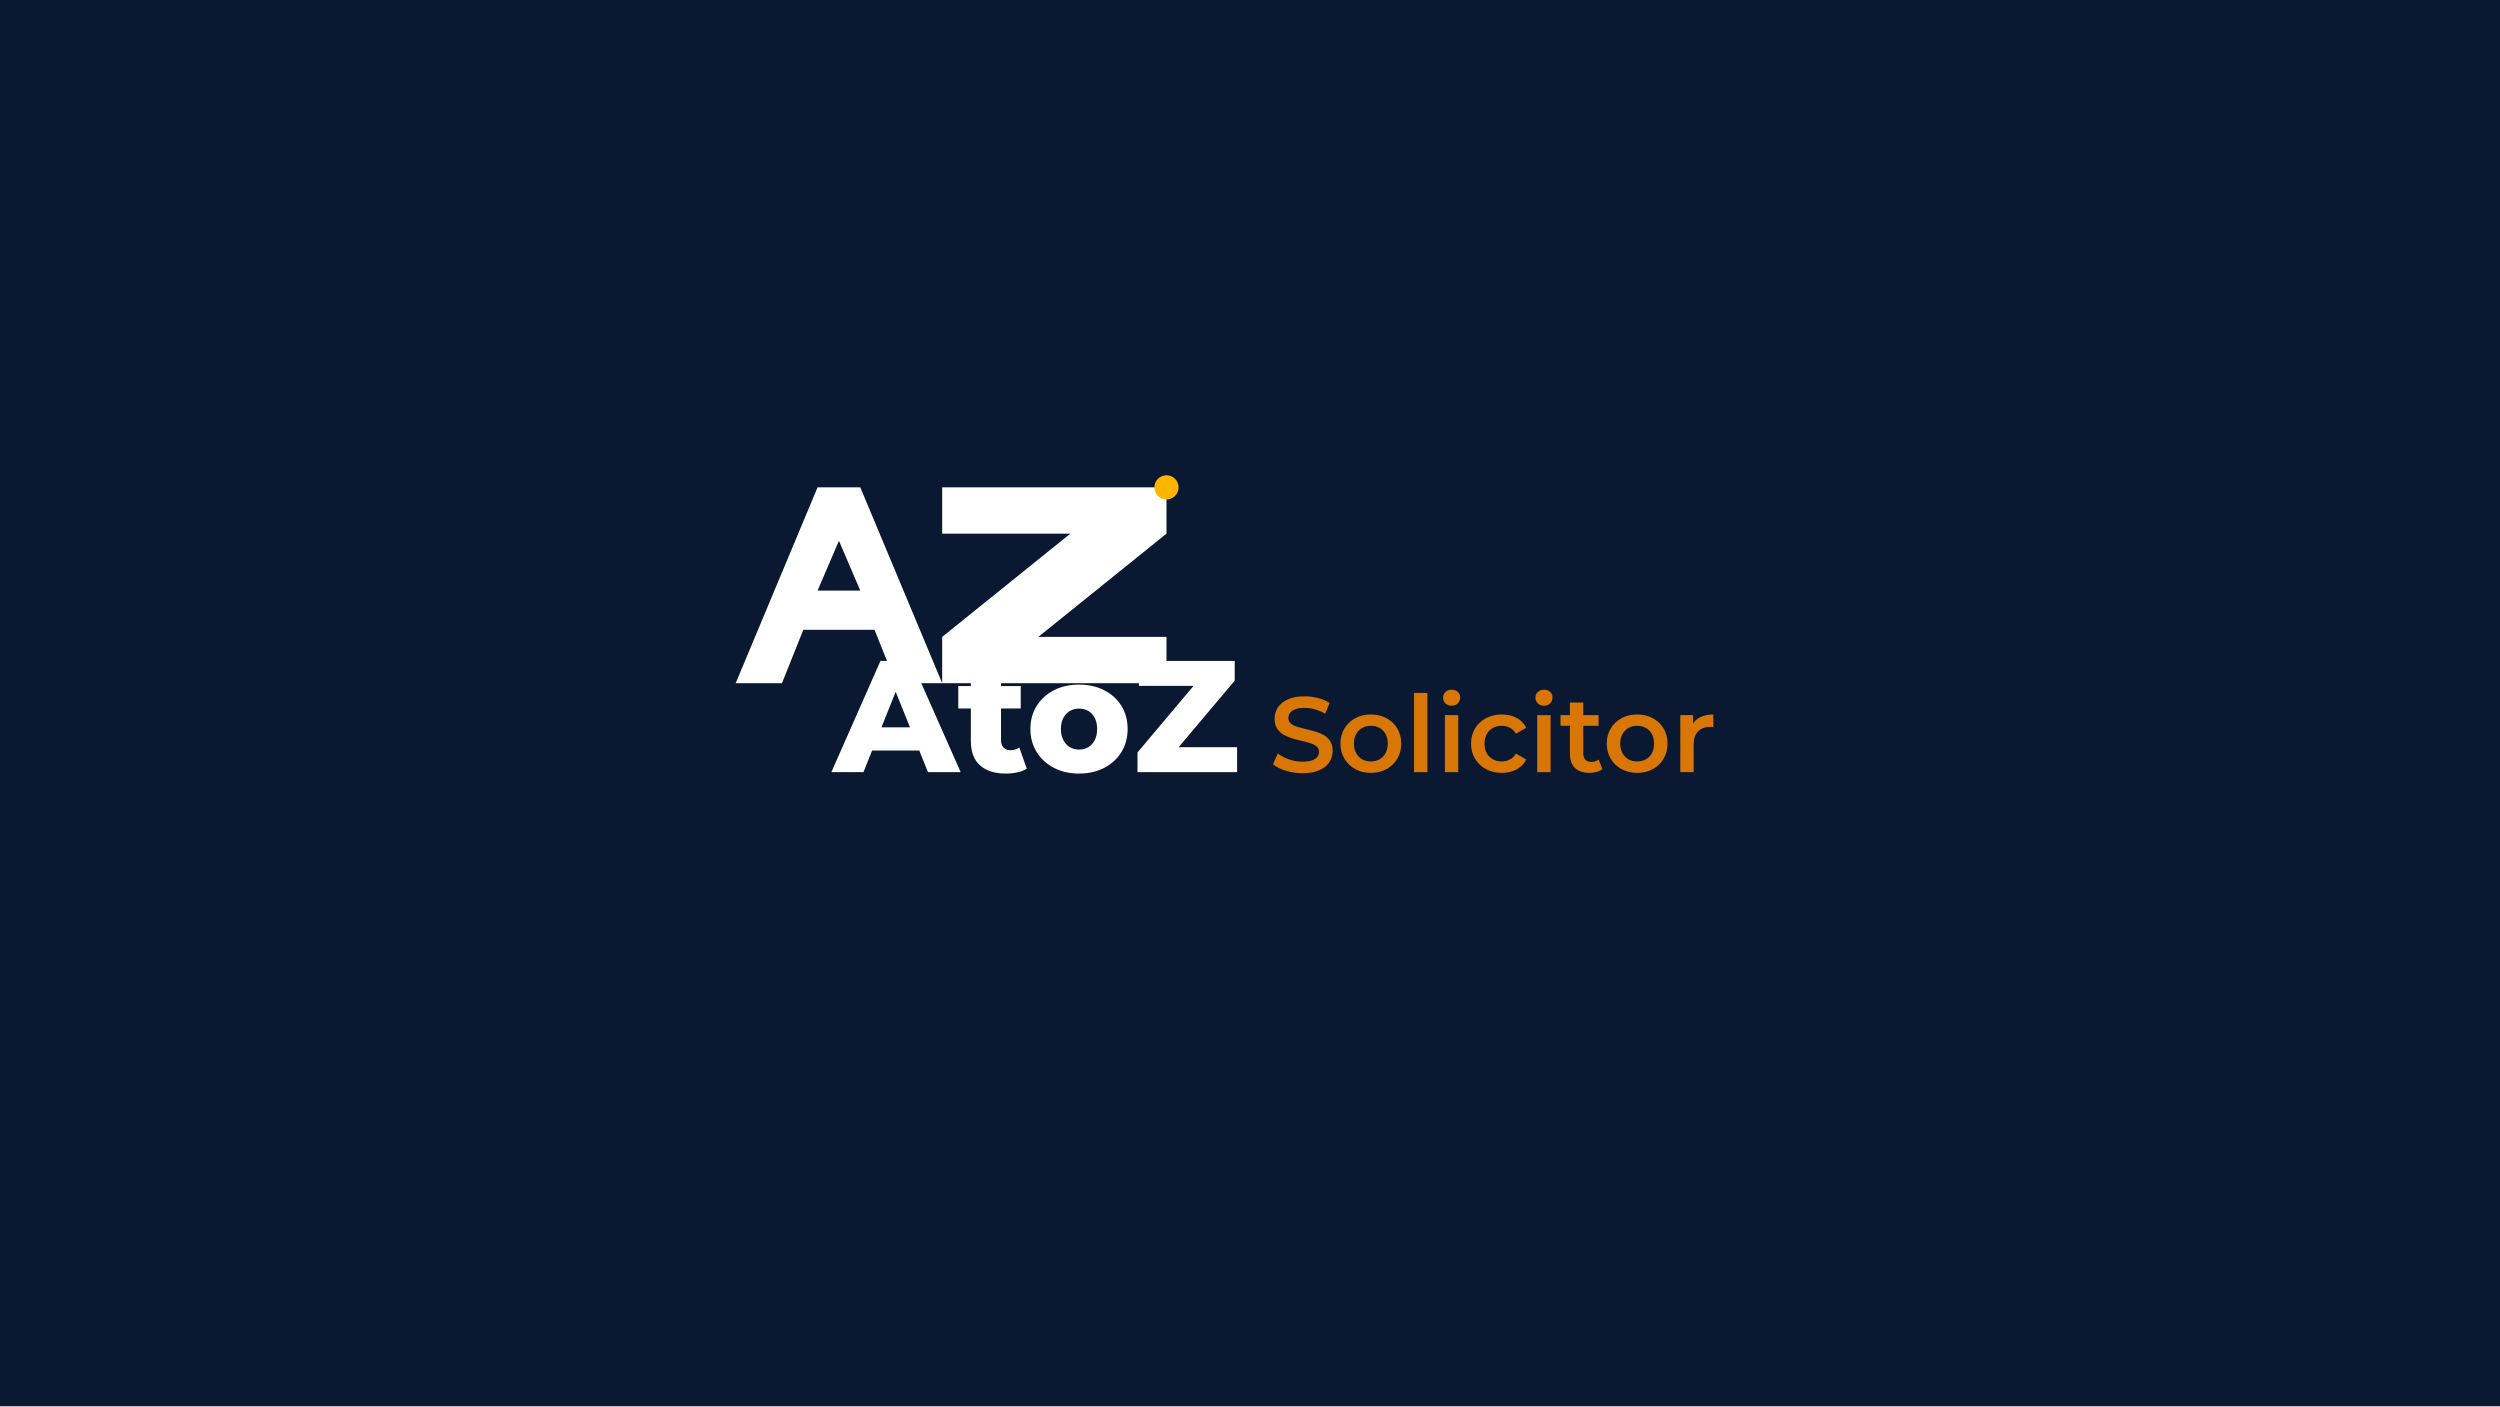
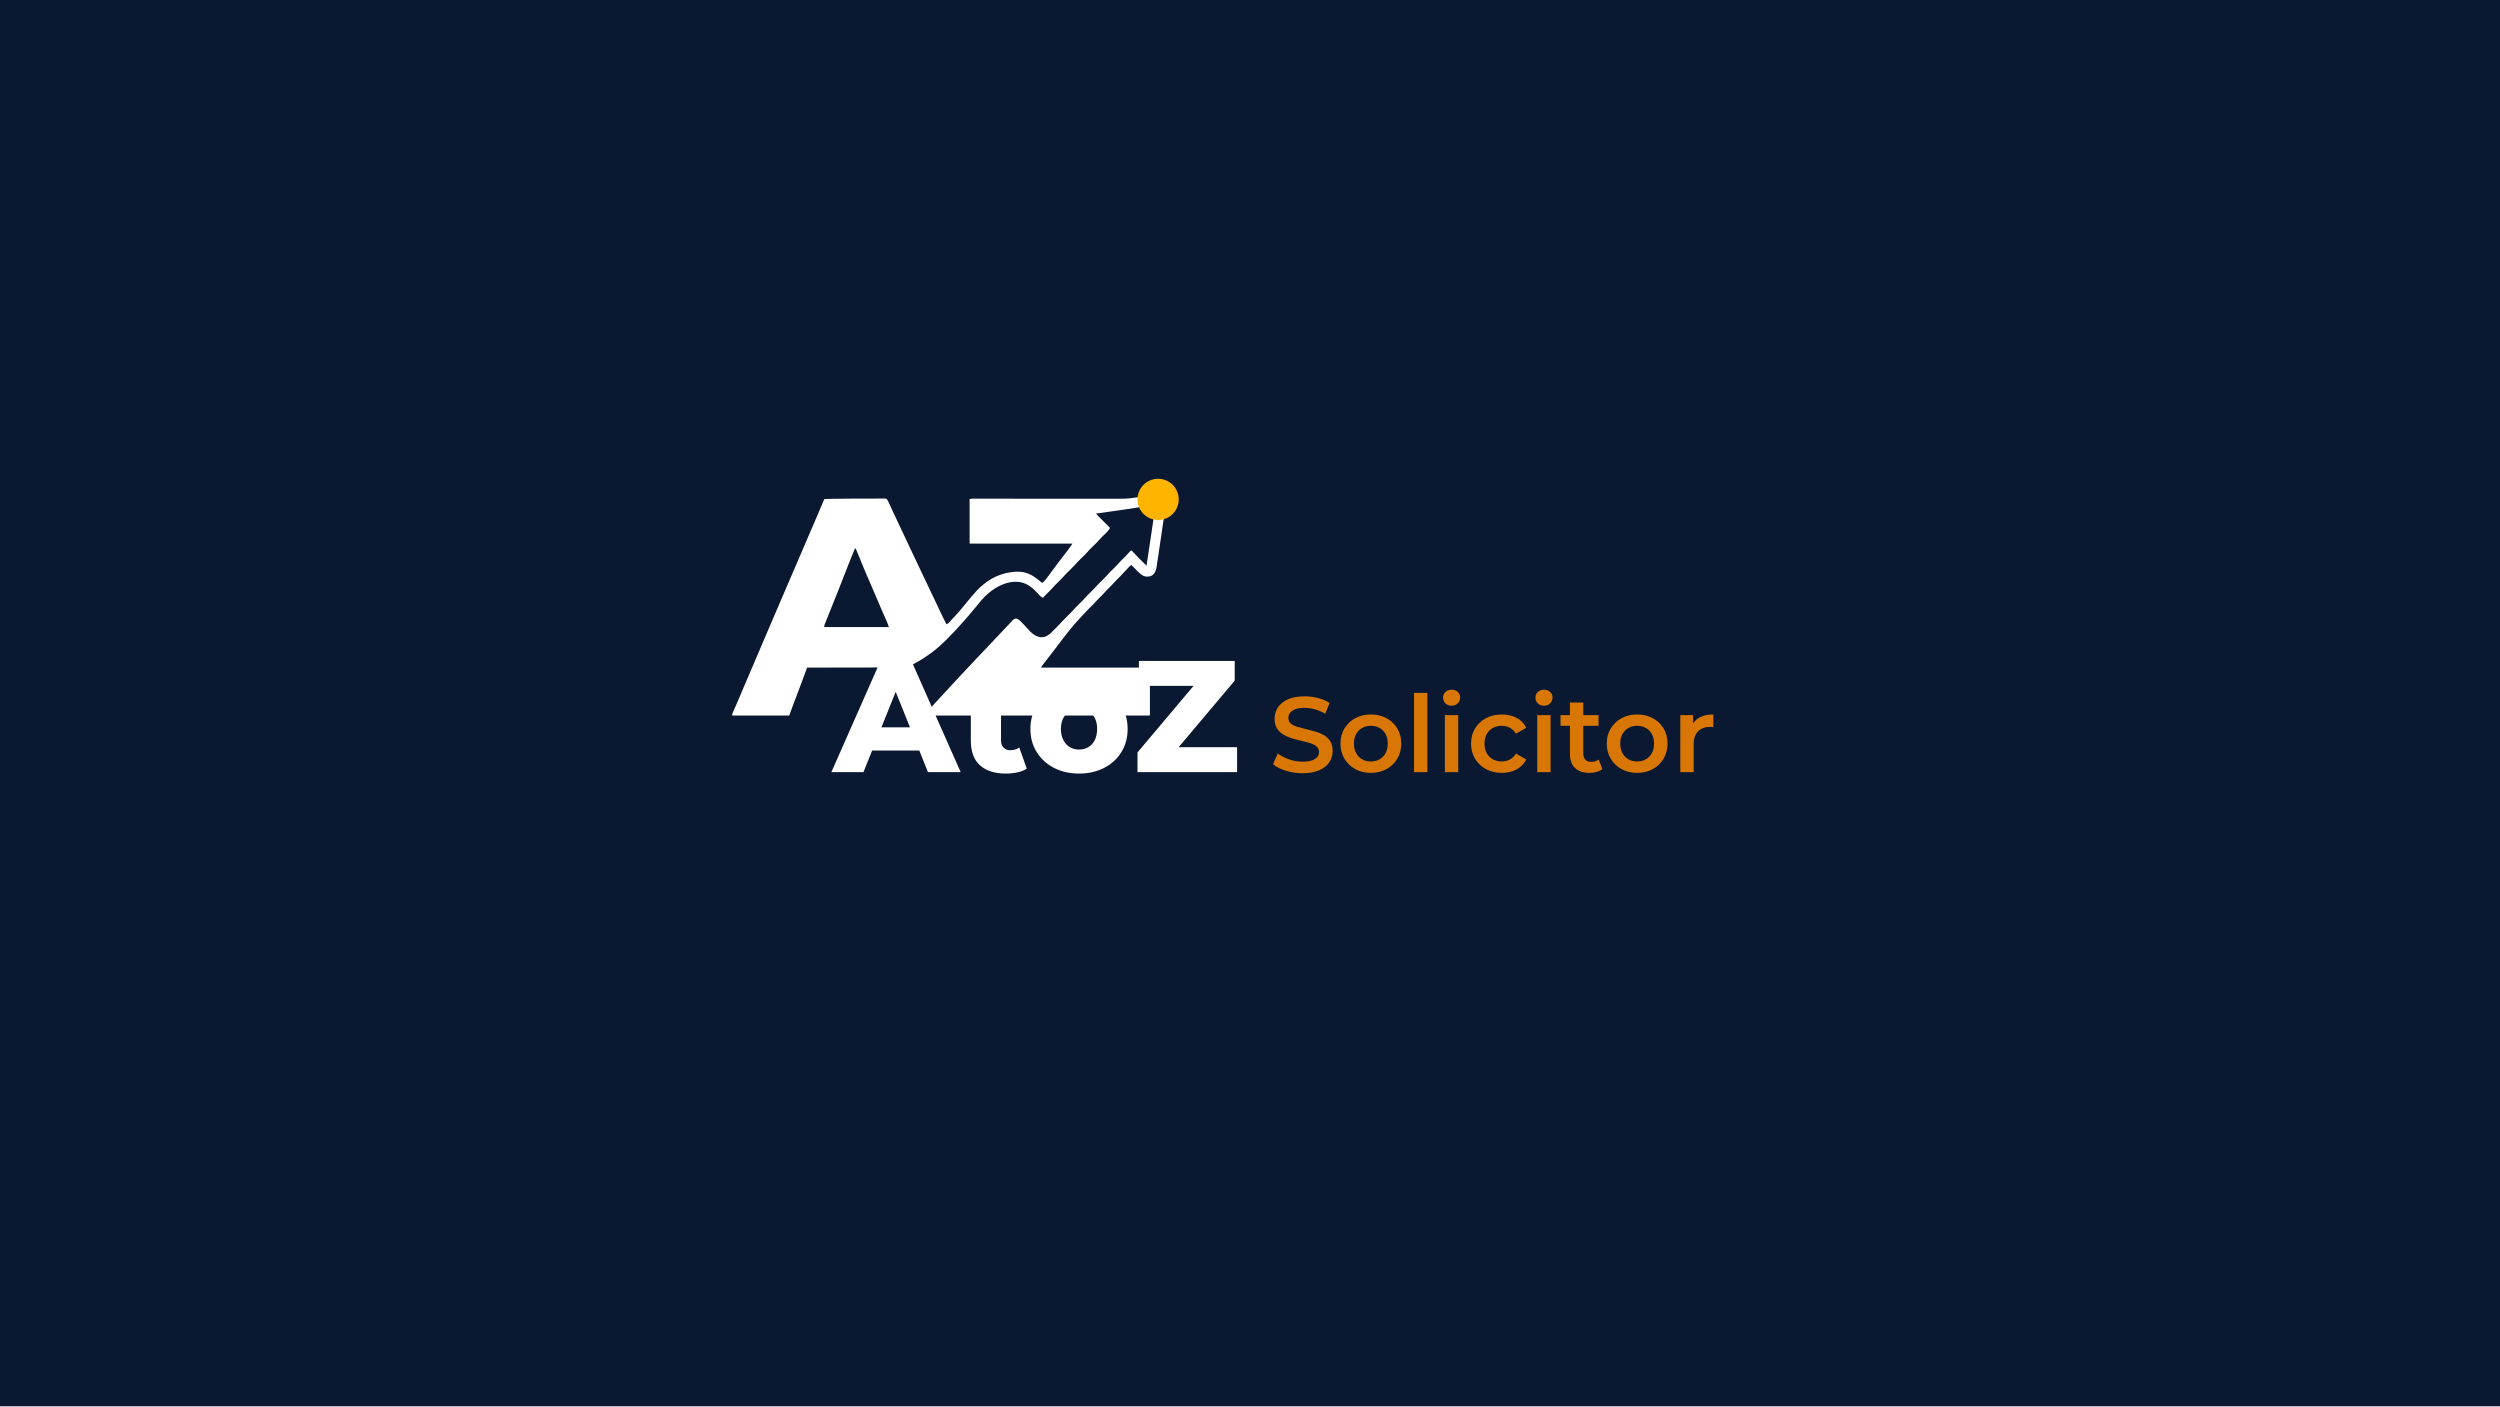
<svg xmlns="http://www.w3.org/2000/svg" width="1920" height="1080" viewBox="0 0 1920 1080" role="img" aria-label="AtoZ solicitor outro horizontal">
  <rect x="0" y="0" width="1920" height="1080" rx="0" fill="none" stroke="none" stroke-width="1" />
  <rect x="0" y="0" width="1920" height="1080" rx="0" fill="#0A1931" stroke="none" stroke-width="1" />
  <style>@keyframes leave{to{opacity:0;transform:translateY(-20px) scale(.97)}}.symbol,.word,.desc{animation:leave .62s cubic-bezier(.55,0,1,.45) both}@media(prefers-reduced-motion:reduce){*,*::before,*::after{animation-duration:.001ms!important;animation-delay:0ms!important;animation-iteration-count:1!important}}</style>
-   <g class="symbol" transform="translate(545.86 346.95) scale(0.273438)">
-     <path d="M70 650 L300 100 H420 L650 650 H520 L460 500 H260 L200 650 Z M300 390 L360 250 L420 390 Z M650 100 H1280 V230 L920 520 H1280 V650 H650 V520 L1010 230 H650 Z" transform="translate(0 0)" fill="#FFFFFF" fill-rule="evenodd" />
-     <circle class="gold-dot" cx="1280" cy="100" r="34" fill="#FFB400" />
+   <g class="symbol" transform="translate(556.80 361.14) scale(0.257353)">
+     <path d="M0 0 C5.583 5.734 9.249 13.546 9.337 21.631 C9.174 24.089 8.925 26.522 8.637 28.969 C8.538 29.885 8.44 30.8 8.339 31.744 C7.185 42.156 5.671 52.516 4.125 62.875 C3.791 65.14 3.457 67.404 3.124 69.669 C2.341 74.985 1.553 80.3 0.763 85.615 C-0.322 92.908 -1.402 100.201 -2.481 107.494 C-4.485 121.038 -6.492 134.582 -8.5 148.125 C-8.583 148.687 -8.583 148.687 -9.005 151.529 C-9.98 158.108 -10.957 164.687 -11.935 171.266 C-12.236 173.29 -12.536 175.313 -12.836 177.336 C-13.778 183.684 -14.728 190.03 -15.688 196.375 C-15.821 197.264 -15.955 198.152 -16.093 199.067 C-16.485 201.667 -16.884 204.266 -17.284 206.864 C-17.4 207.634 -17.515 208.404 -17.635 209.197 C-19.179 219.11 -21.79 227.702 -29.688 234.375 C-36.396 239.009 -43.761 239.34 -51.688 238.375 C-63.888 235.049 -72.628 224.695 -81.188 216 C-82.307 214.871 -83.427 213.742 -84.547 212.613 C-87.266 209.872 -89.978 207.126 -92.688 204.375 C-96.887 206.273 -99.483 209.165 -102.5 212.562 C-103.572 213.748 -104.645 214.933 -105.719 216.117 C-106.232 216.684 -106.745 217.251 -107.273 217.835 C-108.963 219.675 -110.713 221.442 -112.5 223.188 C-114.724 225.361 -116.779 227.612 -118.793 229.98 C-123.784 235.718 -129.243 240.977 -134.66 246.309 C-138.27 249.884 -141.819 253.452 -145.125 257.312 C-150.368 263.421 -156.221 268.95 -161.949 274.598 C-166.449 279.058 -170.784 283.558 -174.904 288.369 C-179.241 293.247 -184.01 297.732 -188.66 302.309 C-192.249 305.863 -195.78 309.408 -199.062 313.25 C-204.254 319.298 -210.047 324.79 -215.717 330.384 C-221.078 335.679 -226.353 340.983 -231.252 346.717 C-233.126 348.881 -235.133 350.882 -237.188 352.875 C-240.494 356.142 -243.595 359.495 -246.617 363.023 C-248.814 365.519 -251.076 367.942 -253.352 370.366 C-258.523 375.874 -263.523 381.44 -268.25 387.34 C-270.733 390.432 -273.258 393.485 -275.791 396.537 C-281.754 403.732 -287.585 410.997 -293.227 418.449 C-294.958 420.732 -296.698 423.009 -298.438 425.285 C-304.662 433.434 -310.867 441.595 -317 449.812 C-321.011 455.183 -325.101 460.481 -329.263 465.736 C-334.178 471.959 -338.961 478.281 -343.753 484.598 C-348.234 490.495 -352.764 496.348 -357.414 502.113 C-359.578 504.825 -361.117 507.235 -362.688 510.375 C-255.438 510.375 -148.188 510.375 -37.688 510.375 C-37.688 557.235 -37.688 604.095 -37.688 652.375 C-38.688 653.375 -38.688 653.375 -40.583 653.5 C-41.422 653.5 -42.262 653.499 -43.127 653.499 C-44.094 653.501 -45.061 653.504 -46.057 653.506 C-47.134 653.503 -48.211 653.501 -49.321 653.498 C-49.89 653.499 -49.89 653.499 -52.768 653.502 C-55.953 653.504 -59.138 653.501 -62.324 653.497 C-65.779 653.494 -69.233 653.496 -72.688 653.498 C-78.752 653.5 -84.816 653.498 -90.88 653.494 C-99.898 653.488 -108.915 653.488 -117.932 653.489 C-133.098 653.49 -148.264 653.487 -163.43 653.481 C-178.454 653.475 -193.477 653.471 -208.501 653.47 C-209.434 653.47 -210.367 653.47 -211.328 653.47 C-216.066 653.469 -220.803 653.469 -225.541 653.469 C-259.127 653.467 -292.713 653.46 -326.3 653.45 C-358.935 653.441 -391.57 653.434 -424.206 653.43 C-425.211 653.43 -426.217 653.43 -427.252 653.43 C-437.348 653.428 -447.444 653.427 -457.54 653.426 C-478.108 653.423 -498.677 653.42 -519.245 653.417 C-519.717 653.417 -519.717 653.417 -522.111 653.417 C-585.303 653.408 -648.495 653.392 -711.688 653.375 C-710.295 650.487 -708.922 648.336 -706.703 646.012 C-706.104 645.379 -705.506 644.747 -704.889 644.096 C-704.245 643.425 -703.601 642.754 -702.938 642.062 C-701.578 640.629 -700.219 639.195 -698.859 637.762 C-698.167 637.034 -697.474 636.306 -696.76 635.556 C-693.551 632.179 -690.368 628.779 -687.188 625.375 C-686.637 624.789 -686.087 624.204 -685.521 623.6 C-682.702 620.587 -679.941 617.537 -677.234 614.422 C-673.732 610.396 -670.103 606.502 -666.438 602.625 C-660.13 595.925 -653.888 589.173 -647.688 582.375 C-638.82 572.664 -629.86 563.042 -620.876 553.438 C-619.084 551.522 -617.292 549.605 -615.5 547.688 C-614.92 547.067 -614.34 546.447 -613.743 545.807 C-610.052 541.853 -606.393 537.873 -602.75 533.875 C-599.352 530.153 -595.89 526.54 -592.293 523.012 C-590.531 521.216 -588.891 519.344 -587.25 517.438 C-584.831 514.629 -582.329 511.975 -579.688 509.375 C-577.149 506.876 -574.746 504.337 -572.438 501.625 C-569.352 498.03 -566.056 494.702 -562.688 491.375 C-558.789 487.524 -555.079 483.611 -551.527 479.434 C-548.731 476.304 -545.723 473.39 -542.736 470.443 C-539.487 467.221 -536.463 463.882 -533.496 460.402 C-530.512 457.058 -527.281 453.962 -524.094 450.812 C-522.033 448.725 -520.092 446.603 -518.188 444.375 C-514.704 440.3 -510.909 436.582 -507.098 432.816 C-504.419 430.103 -501.941 427.267 -499.465 424.371 C-496.737 421.307 -493.791 418.47 -490.871 415.59 C-488.908 413.598 -487.067 411.562 -485.25 409.438 C-482.531 406.265 -479.66 403.312 -476.688 400.375 C-473.756 397.479 -470.923 394.573 -468.25 391.438 C-464.948 387.573 -461.367 384.018 -457.746 380.457 C-454.979 377.721 -452.377 374.916 -449.875 371.938 C-446.196 367.682 -442.995 364.802 -437.312 363.75 C-429.219 365.145 -423.182 372.59 -417.625 378.25 C-416.957 378.919 -416.288 379.588 -415.6 380.277 C-411.705 384.206 -408.005 388.254 -404.387 392.438 C-393.464 404.89 -380.94 417.558 -363.715 419.754 C-351.617 420.238 -342.621 415.635 -333.828 407.696 C-331.984 405.917 -330.172 404.111 -328.371 402.289 C-327.711 401.628 -327.051 400.968 -326.371 400.287 C-324.986 398.9 -323.604 397.51 -322.224 396.117 C-320.132 394.007 -318.033 391.905 -315.932 389.805 C-314.578 388.446 -313.224 387.086 -311.871 385.727 C-311.254 385.109 -310.637 384.491 -310.002 383.854 C-306.943 380.763 -303.994 377.618 -301.149 374.33 C-297.956 370.64 -294.6 367.173 -291.125 363.75 C-290.53 363.159 -289.935 362.568 -289.322 361.958 C-286.817 359.469 -284.305 356.986 -281.794 354.502 C-269.779 342.606 -269.779 342.606 -266.188 338.375 C-260.203 331.325 -253.363 325 -246.794 318.502 C-234.72 306.547 -234.72 306.547 -229.566 300.477 C-224.315 294.603 -218.541 289.184 -212.939 283.647 C-201.842 272.668 -201.842 272.668 -198.219 268.406 C-192.388 261.556 -185.759 255.395 -179.367 249.075 C-167.722 237.549 -167.722 237.549 -162.521 231.432 C-157.652 225.971 -152.291 220.932 -147.085 215.793 C-141.701 210.472 -136.398 205.154 -131.48 199.391 C-126.737 194.059 -121.505 189.16 -116.426 184.152 C-111.826 179.592 -107.371 174.993 -103.158 170.072 C-101.282 167.907 -99.293 165.882 -97.25 163.875 C-96.571 163.205 -95.891 162.534 -95.191 161.844 C-94.695 161.359 -94.199 160.874 -93.688 160.375 C-90.554 162.654 -87.991 165.093 -85.496 168.031 C-81.775 172.328 -77.844 176.364 -73.82 180.375 C-73.46 180.736 -73.46 180.736 -71.638 182.56 C-70.132 184.067 -68.624 185.573 -67.115 187.078 C-64.794 189.393 -62.479 191.714 -60.164 194.035 C-58.696 195.503 -57.227 196.97 -55.758 198.438 C-55.063 199.134 -54.368 199.831 -53.653 200.549 C-53.015 201.184 -52.377 201.819 -51.719 202.473 C-51.438 202.754 -51.438 202.754 -50.013 204.176 C-48.688 205.375 -48.688 205.375 -47.688 205.375 C-42.385 171.844 -37.398 138.27 -32.501 104.678 C-31.366 96.89 -30.227 89.103 -29.089 81.316 C-28.205 75.269 -27.322 69.221 -26.44 63.173 C-24.552 50.236 -22.639 37.303 -20.688 24.375 C-21.346 24.479 -22.005 24.584 -22.683 24.692 C-63.209 31.114 -103.779 37.197 -144.391 43.051 C-147.946 43.564 -151.501 44.077 -155.055 44.591 C-160.693 45.405 -166.331 46.216 -171.97 47.025 C-174.071 47.327 -176.171 47.629 -178.272 47.932 C-181.157 48.348 -184.042 48.761 -186.927 49.173 C-187.777 49.296 -188.627 49.419 -189.503 49.545 C-192.591 49.984 -195.564 50.375 -198.688 50.375 C-193.807 56.104 -188.687 61.511 -183.348 66.812 C-182.581 67.578 -181.814 68.344 -181.024 69.132 C-178.601 71.549 -176.176 73.962 -173.75 76.375 C-172.095 78.025 -170.441 79.674 -168.787 81.324 C-164.757 85.344 -160.723 89.361 -156.688 93.375 C-161.472 103.314 -171.363 111.137 -179.127 118.778 C-182.509 122.121 -185.818 125.462 -188.898 129.086 C-194.845 136.003 -201.527 142.267 -208.008 148.675 C-219.565 160.114 -219.565 160.114 -223.094 164.281 C-229.458 171.769 -236.749 178.486 -243.727 185.394 C-256.718 198.266 -256.718 198.266 -261.781 204.246 C-267.405 210.526 -273.59 216.322 -279.581 222.248 C-291.714 234.262 -291.714 234.262 -296.871 240.336 C-301.732 245.793 -307.09 250.824 -312.29 255.957 C-322.471 266.019 -322.471 266.019 -326.035 270.219 C-331.657 276.808 -337.985 282.775 -344.125 288.875 C-345.442 290.187 -346.759 291.5 -348.076 292.812 C-351.277 296.003 -354.482 299.19 -357.688 302.375 C-362.622 298.861 -366.925 295.33 -370.938 290.75 C-371.881 289.697 -372.826 288.647 -373.773 287.598 C-374.253 287.065 -374.732 286.533 -375.226 285.985 C-390.73 268.911 -408.842 255.768 -432.688 254.375 C-433.385 254.322 -434.082 254.269 -434.801 254.215 C-460.601 253.19 -487.218 264.364 -507.688 279.375 C-508.178 279.724 -508.178 279.724 -510.66 281.488 C-525.243 292.082 -537.024 304.73 -548.334 318.708 C-551.062 322.068 -553.813 325.409 -556.562 328.75 C-557.163 329.48 -557.764 330.21 -558.382 330.962 C-562.5 335.956 -566.658 340.913 -570.855 345.841 C-573.683 349.167 -576.448 352.538 -579.188 355.938 C-583.314 361.011 -587.689 365.812 -592.133 370.605 C-594.189 372.834 -596.204 375.083 -598.188 377.375 C-601.554 381.257 -605.025 385.039 -608.507 388.817 C-611.374 391.931 -614.198 395.077 -617 398.25 C-621.441 403.215 -626.148 407.894 -630.904 412.554 C-633.275 414.891 -635.49 417.109 -637.477 419.789 C-637.876 420.312 -638.276 420.836 -638.688 421.375 C-639.347 421.375 -640.008 421.375 -640.688 421.375 C-640.944 421.969 -641.201 422.564 -641.465 423.176 C-642.805 425.586 -644.125 426.824 -646.25 428.562 C-649.382 431.208 -652.313 433.951 -655.188 436.875 C-659.195 440.923 -663.347 444.69 -667.688 448.375 C-668.656 449.209 -669.624 450.043 -670.621 450.902 C-683.663 462.098 -697.24 472.075 -711.688 481.375 C-712.044 481.605 -712.044 481.605 -713.847 482.77 C-723.153 488.736 -732.731 494.141 -742.5 499.312 C-743.513 499.856 -744.527 500.4 -745.571 500.961 C-756.946 506.878 -767.531 509.984 -780.374 509.894 C-781.582 509.901 -782.789 509.909 -784.034 509.917 C-787.345 509.933 -790.656 509.932 -793.967 509.924 C-797.554 509.919 -801.14 509.937 -804.726 509.952 C-810.925 509.975 -817.125 509.984 -823.324 509.983 C-832.288 509.981 -841.251 510.002 -850.215 510.027 C-864.76 510.068 -879.306 510.092 -893.851 510.104 C-907.974 510.116 -922.096 510.136 -936.219 510.167 C-936.654 510.168 -936.654 510.168 -938.86 510.173 C-943.234 510.183 -947.608 510.193 -951.982 510.203 C-988.217 510.286 -1024.452 510.34 -1060.688 510.375 C-1062.448 515.108 -1064.208 519.84 -1065.967 524.573 C-1066.563 526.177 -1067.16 527.781 -1067.756 529.384 C-1071.439 539.284 -1075.092 549.193 -1078.688 559.125 C-1084.932 576.301 -1091.524 593.349 -1098.076 610.409 C-1098.951 612.689 -1099.825 614.97 -1100.699 617.25 C-1101.122 618.353 -1101.545 619.456 -1101.98 620.593 C-1105.18 628.973 -1108.272 637.389 -1111.28 645.839 C-1111.585 646.689 -1111.889 647.539 -1112.202 648.414 C-1112.467 649.159 -1112.731 649.903 -1113.003 650.67 C-1113.688 652.375 -1113.688 652.375 -1114.688 653.375 C-1116.877 653.472 -1119.07 653.497 -1121.262 653.495 C-1121.957 653.496 -1122.652 653.497 -1123.368 653.498 C-1125.714 653.5 -1128.06 653.494 -1130.406 653.489 C-1132.081 653.488 -1133.757 653.488 -1135.432 653.489 C-1139.993 653.489 -1144.555 653.483 -1149.117 653.476 C-1153.879 653.47 -1158.641 653.47 -1163.403 653.468 C-1172.427 653.465 -1181.451 653.457 -1190.475 653.447 C-1200.745 653.436 -1211.016 653.43 -1221.287 653.425 C-1242.42 653.415 -1263.554 653.397 -1284.688 653.375 C-1284.037 649.146 -1283.135 645.694 -1281.352 641.797 C-1280.871 640.734 -1280.39 639.671 -1279.895 638.575 C-1279.633 638.006 -1279.633 638.006 -1278.312 635.125 C-1277.196 632.658 -1276.086 630.188 -1274.977 627.719 C-1274.836 627.406 -1274.836 627.406 -1274.124 625.826 C-1271.562 620.126 -1269.107 614.386 -1266.688 608.625 C-1265.779 606.465 -1264.87 604.305 -1263.961 602.145 C-1263.708 601.544 -1263.708 601.544 -1262.429 598.502 C-1258.746 589.763 -1255.026 581.039 -1251.312 572.312 C-1250.888 571.315 -1250.464 570.317 -1250.026 569.29 C-1239.262 543.995 -1228.424 518.732 -1217.583 493.47 C-1206.852 468.467 -1196.199 443.431 -1185.57 418.385 C-1171.962 386.324 -1158.309 354.281 -1144.435 322.334 C-1140.45 313.151 -1136.501 303.953 -1132.562 294.75 C-1126.799 281.28 -1121.001 267.824 -1115.188 254.375 C-1107.543 236.689 -1099.936 218.987 -1092.356 201.273 C-1089.317 194.172 -1086.272 187.072 -1083.229 179.973 C-1080.87 174.469 -1078.512 168.965 -1076.156 163.46 C-1069.381 147.628 -1062.584 131.806 -1055.75 115.998 C-1048.434 99.072 -1041.14 82.136 -1033.875 65.188 C-1033.434 64.159 -1032.993 63.131 -1032.539 62.072 C-1028.101 51.717 -1023.672 41.358 -1019.285 30.98 C-1018.951 30.19 -1018.617 29.4 -1018.272 28.586 C-1016.739 24.96 -1015.209 21.332 -1013.684 17.702 C-1013.159 16.458 -1012.634 15.213 -1012.109 13.969 C-1011.662 12.903 -1011.214 11.838 -1010.753 10.74 C-1009.688 8.375 -1009.688 8.375 -1008.688 7.375 C-1006.452 7.217 -1004.212 7.129 -1001.972 7.067 C-1001.272 7.047 -1000.572 7.027 -999.851 7.006 C-997.521 6.941 -995.19 6.884 -992.859 6.827 C-992.054 6.807 -991.248 6.786 -990.418 6.764 C-972.592 6.305 -954.769 6.176 -936.938 6.137 C-935.327 6.133 -933.716 6.129 -932.105 6.124 C-924.572 6.106 -917.039 6.091 -909.507 6.083 C-900.884 6.073 -892.261 6.046 -883.638 6.006 C-876.897 5.976 -870.157 5.961 -863.417 5.958 C-859.417 5.956 -855.418 5.947 -851.419 5.922 C-847.689 5.898 -843.959 5.894 -840.229 5.904 C-838.212 5.905 -836.195 5.886 -834.178 5.866 C-832.979 5.873 -831.78 5.88 -830.545 5.887 C-829.504 5.885 -828.463 5.882 -827.391 5.88 C-823.974 6.506 -822.843 7.71 -820.688 10.375 C-819.218 13.012 -819.218 13.012 -817.832 16.062 C-817.566 16.64 -817.566 16.64 -816.222 19.563 C-815.943 20.182 -815.663 20.801 -815.375 21.438 C-814.167 24.111 -812.94 26.775 -811.714 29.44 C-811.059 30.865 -810.405 32.291 -809.752 33.717 C-806.301 41.245 -802.758 48.729 -799.209 56.212 C-793.733 67.764 -788.3 79.333 -782.938 90.938 C-778.225 101.134 -773.387 111.264 -768.491 121.373 C-764.289 130.071 -760.229 138.829 -756.205 147.61 C-752.117 156.504 -747.88 165.32 -743.613 174.129 C-739.725 182.175 -735.933 190.262 -732.188 198.375 C-726.33 211.056 -720.296 223.645 -714.213 236.219 C-708.007 249.056 -701.884 261.929 -695.878 274.861 C-695.588 275.484 -695.298 276.108 -695 276.75 C-694.855 277.063 -694.855 277.063 -694.12 278.645 C-689.065 289.52 -683.86 300.317 -678.603 311.095 C-673.98 320.578 -669.467 330.1 -665.062 339.688 C-658.599 353.751 -651.691 367.575 -644.688 381.375 C-637.873 378.104 -633.368 372.058 -628.504 366.41 C-626.635 364.316 -624.687 362.344 -622.688 360.375 C-618.808 356.539 -615.229 352.523 -611.688 348.375 C-610.782 347.321 -609.875 346.268 -608.969 345.215 C-606.381 342.206 -603.802 339.192 -601.225 336.174 C-600.234 335.014 -599.241 333.855 -598.248 332.697 C-593.131 326.733 -588.129 320.711 -583.312 314.5 C-575.287 304.165 -566.596 294.375 -557.789 284.703 C-556.347 283.106 -554.926 281.49 -553.523 279.859 C-548.091 273.601 -542.196 268.485 -535.688 263.375 C-535.31 263.053 -535.31 263.053 -533.398 261.422 C-503.489 236.138 -462.676 222.266 -423.688 224.375 C-403.18 226.348 -386.398 235.658 -370.688 248.375 C-370.144 248.814 -369.6 249.253 -369.041 249.706 C-365.907 252.243 -362.791 254.8 -359.688 257.375 C-355.731 255.835 -353.446 253.131 -350.812 249.938 C-350.34 249.371 -349.867 248.805 -349.38 248.221 C-343.436 240.996 -337.972 233.406 -332.477 225.838 C-318.376 206.432 -303.834 187.363 -289.153 168.393 C-287.474 166.222 -285.8 164.049 -284.125 161.875 C-283.619 161.223 -283.113 160.571 -282.591 159.899 C-277.699 153.536 -273.278 147.006 -268.688 140.375 C-369.997 140.375 -471.308 140.375 -575.688 140.375 C-575.688 96.485 -575.688 52.595 -575.688 7.375 C-572.169 6.202 -569.012 6.24 -565.352 6.255 C-564.595 6.254 -563.839 6.253 -563.059 6.252 C-560.503 6.251 -557.947 6.256 -555.391 6.261 C-553.548 6.262 -551.705 6.262 -549.862 6.261 C-544.78 6.261 -539.699 6.267 -534.617 6.274 C-529.143 6.28 -523.668 6.281 -518.193 6.282 C-508.697 6.285 -499.201 6.291 -489.705 6.3 C-475.951 6.312 -462.197 6.318 -448.443 6.323 C-426.098 6.33 -403.754 6.341 -381.409 6.354 C-380.74 6.355 -380.071 6.355 -379.382 6.356 C-367.857 6.363 -356.333 6.37 -344.808 6.378 C-335.353 6.384 -325.898 6.39 -316.443 6.396 C-315.777 6.396 -315.112 6.396 -314.426 6.397 C-291.517 6.411 -268.609 6.421 -245.7 6.428 C-231.994 6.433 -218.287 6.441 -204.581 6.454 C-195.17 6.462 -185.76 6.467 -176.35 6.469 C-170.929 6.47 -165.509 6.473 -160.089 6.481 C-107.042 6.551 -107.042 6.551 -81.875 3.125 C-80.198 2.905 -78.52 2.685 -76.843 2.466 C-67.237 1.198 -57.666 -0.236 -48.099 -1.765 C-12.356 -7.471 -12.356 -7.471 0 0 Z M-917.688 154.375 C-929.143 181.691 -939.987 209.241 -950.705 236.853 C-955.751 249.852 -960.817 262.843 -965.938 275.812 C-966.26 276.631 -966.583 277.449 -966.915 278.292 C-972.278 291.876 -977.715 305.43 -983.167 318.979 C-985.512 324.808 -987.853 330.639 -990.195 336.469 C-992.558 342.352 -994.928 348.232 -997.302 354.11 C-998.8 357.823 -1000.292 361.537 -1001.783 365.253 C-1002.489 367.01 -1003.197 368.765 -1003.908 370.52 C-1004.891 372.944 -1005.864 375.372 -1006.836 377.801 C-1007.127 378.514 -1007.419 379.226 -1007.719 379.961 C-1009.075 383.375 -1009.688 385.639 -1009.688 389.375 C-945.997 389.375 -882.308 389.375 -816.688 389.375 C-820.062 379.251 -820.062 379.251 -821.578 375.797 C-821.921 375.011 -822.264 374.224 -822.617 373.414 C-822.982 372.588 -823.347 371.762 -823.723 370.91 C-824.113 370.016 -824.504 369.122 -824.907 368.2 C-825.747 366.279 -826.589 364.358 -827.433 362.437 C-829.694 357.289 -831.942 352.134 -834.191 346.98 C-834.421 346.454 -834.421 346.454 -835.585 343.792 C-840.166 333.298 -844.684 322.778 -849.188 312.25 C-849.943 310.484 -850.699 308.718 -851.455 306.952 C-854.091 300.792 -856.724 294.63 -859.356 288.468 C-860.82 285.041 -862.284 281.614 -863.75 278.188 C-863.979 277.651 -863.979 277.651 -865.14 274.935 C-868.002 268.259 -870.897 261.598 -873.812 254.945 C-880.485 239.716 -887.138 224.495 -893.355 209.073 C-897.512 198.768 -901.743 188.494 -906.01 178.235 C-906.834 176.251 -907.656 174.266 -908.474 172.281 C-909.624 169.494 -910.781 166.712 -911.941 163.93 C-912.29 163.08 -912.638 162.23 -912.997 161.355 C-913.16 160.968 -913.16 160.968 -913.983 159.007 C-914.265 158.327 -914.547 157.647 -914.838 156.946 C-915.688 155.375 -915.688 155.375 -917.688 154.375 Z " transform="translate(1305.688 78.625)" fill="#FFFFFF" />
+     <circle class="gold-dot" cx="1292.5" cy="87" r="61.5" fill="#FFB400" />
  </g>
  <g class="word">
    <g transform="translate(640.20 507.60)">
      <g transform="translate(0 85.40)">
        <path d="M-14 0 295 700H490L800 0H594L352 603H430L188 0ZM155 136 206 282H548L599 136Z" fill="#FFFFFF" transform="translate(0.00 0.00) scale(0.122 -0.122)" />
        <path d="M303 -9Q199 -9 141.0 42.5Q83 94 83 198V663H273V200Q273 171 289.0 154.5Q305 138 330 138Q364 138 388 155L435 22Q411 6 376.0 -1.5Q341 -9 303 -9ZM4 401V542H397V401Z" fill="#FFFFFF" transform="translate(95.28 0.00) scale(0.122 -0.122)" />
        <path d="M333 -9Q244 -9 175.0 27.0Q106 63 66.5 126.5Q27 190 27 272Q27 354 66.5 417.0Q106 480 175.0 515.5Q244 551 333 551Q422 551 491.5 515.5Q561 480 600.0 417.0Q639 354 639 272Q639 190 600.0 126.5Q561 63 491.5 27.0Q422 -9 333 -9ZM333 142Q366 142 391.5 157.0Q417 172 432.0 201.5Q447 231 447 272Q447 313 432.0 341.5Q417 370 391.5 385.0Q366 400 333 400Q301 400 275.5 385.0Q250 370 234.5 341.5Q219 313 219 272Q219 231 234.5 201.5Q250 172 275.5 157.0Q301 142 333 142Z" fill="#FFFFFF" transform="translate(147.86 0.00) scale(0.122 -0.122)" />
        <path d="M35 0V124L447 613L471 543H44V700H647V576L235 87L211 157H662V0Z" fill="#FFFFFF" transform="translate(229.12 0.00) scale(0.122 -0.122)" />
        <path d="M311 -10Q229 -10 154.0 13.5Q79 37 35 74L80 175Q122 142 184.0 120.0Q246 98 311 98Q366 98 400.0 110.0Q434 122 450.0 142.5Q466 163 466 189Q466 221 443.0 240.5Q420 260 383.5 271.5Q347 283 302.5 293.0Q258 303 213.5 316.5Q169 330 132.5 351.5Q96 373 73.0 409.0Q50 445 50 501Q50 558 80.5 605.5Q111 653 173.5 681.5Q236 710 332 710Q395 710 457.0 694.0Q519 678 565 648L524 547Q477 575 427.0 588.5Q377 602 331 602Q277 602 243.5 589.0Q210 576 194.5 555.0Q179 534 179 507Q179 475 201.5 455.5Q224 436 260.5 425.0Q297 414 342.0 403.5Q387 393 431.5 380.0Q476 367 512.5 346.0Q549 325 571.5 289.0Q594 253 594 198Q594 142 563.5 94.5Q533 47 470.0 18.5Q407 -10 311 -10Z" fill="#D97706" transform="translate(334.59 0.00) scale(0.082 -0.082)" />
        <path d="M322 -7Q240 -7 176.0 28.5Q112 64 75.0 126.0Q38 188 38 267Q38 347 75.0 408.5Q112 470 176.0 505.0Q240 540 322 540Q405 540 469.5 505.0Q534 470 570.5 409.0Q607 348 607 267Q607 188 570.5 126.0Q534 64 469.5 28.5Q405 -7 322 -7ZM322 100Q368 100 404.0 120.0Q440 140 460.5 178.0Q481 216 481 267Q481 319 460.5 356.5Q440 394 404.0 414.0Q368 434 323 434Q277 434 241.5 414.0Q206 394 185.0 356.5Q164 319 164 267Q164 216 185.0 178.0Q206 140 241.5 120.0Q277 100 322 100Z" fill="#D97706" transform="translate(386.16 0.00) scale(0.082 -0.082)" />
        <path d="M82 0V742H207V0Z" fill="#D97706" transform="translate(439.05 0.00) scale(0.082 -0.082)" />
        <path d="M82 0V534H207V0ZM145 622Q110 622 87.5 644.0Q65 666 65 697Q65 729 87.5 750.5Q110 772 145 772Q180 772 202.5 751.5Q225 731 225 700Q225 667 203.0 644.5Q181 622 145 622Z" fill="#D97706" transform="translate(462.75 0.00) scale(0.082 -0.082)" />
        <path d="M327 -7Q243 -7 177.5 28.5Q112 64 75.0 126.0Q38 188 38 267Q38 347 75.0 408.5Q112 470 177.5 505.0Q243 540 327 540Q405 540 464.5 508.5Q524 477 555 416L459 360Q435 398 400.5 416.0Q366 434 326 434Q280 434 243.0 414.0Q206 394 185.0 356.5Q164 319 164 267Q164 215 185.0 177.5Q206 140 243.0 120.0Q280 100 326 100Q366 100 400.5 118.0Q435 136 459 174L555 118Q524 58 464.5 25.5Q405 -7 327 -7Z" fill="#D97706" transform="translate(486.45 0.00) scale(0.082 -0.082)" />
        <path d="M82 0V534H207V0ZM145 622Q110 622 87.5 644.0Q65 666 65 697Q65 729 87.5 750.5Q110 772 145 772Q180 772 202.5 751.5Q225 731 225 700Q225 667 203.0 644.5Q181 622 145 622Z" fill="#D97706" transform="translate(533.68 0.00) scale(0.082 -0.082)" />
        <path d="M283 -7Q195 -7 147.0 38.5Q99 84 99 173V652H224V176Q224 138 243.5 117.0Q263 96 298 96Q340 96 368 118L403 29Q381 11 349.0 2.0Q317 -7 283 -7ZM11 434V534H367V434Z" fill="#D97706" transform="translate(557.38 0.00) scale(0.082 -0.082)" />
        <path d="M322 -7Q240 -7 176.0 28.5Q112 64 75.0 126.0Q38 188 38 267Q38 347 75.0 408.5Q112 470 176.0 505.0Q240 540 322 540Q405 540 469.5 505.0Q534 470 570.5 409.0Q607 348 607 267Q607 188 570.5 126.0Q534 64 469.5 28.5Q405 -7 322 -7ZM322 100Q368 100 404.0 120.0Q440 140 460.5 178.0Q481 216 481 267Q481 319 460.5 356.5Q440 394 404.0 414.0Q368 434 323 434Q277 434 241.5 414.0Q206 394 185.0 356.5Q164 319 164 267Q164 216 185.0 178.0Q206 140 241.5 120.0Q277 100 322 100Z" fill="#D97706" transform="translate(590.67 0.00) scale(0.082 -0.082)" />
        <path d="M82 0V534H201V387L187 430Q211 484 262.5 512.0Q314 540 391 540V421Q383 423 376.0 423.5Q369 424 362 424Q291 424 249.0 382.5Q207 341 207 259V0Z" fill="#D97706" transform="translate(643.56 0.00) scale(0.082 -0.082)" />
      </g>
    </g>
  </g>
  <g class="desc" />
</svg>
